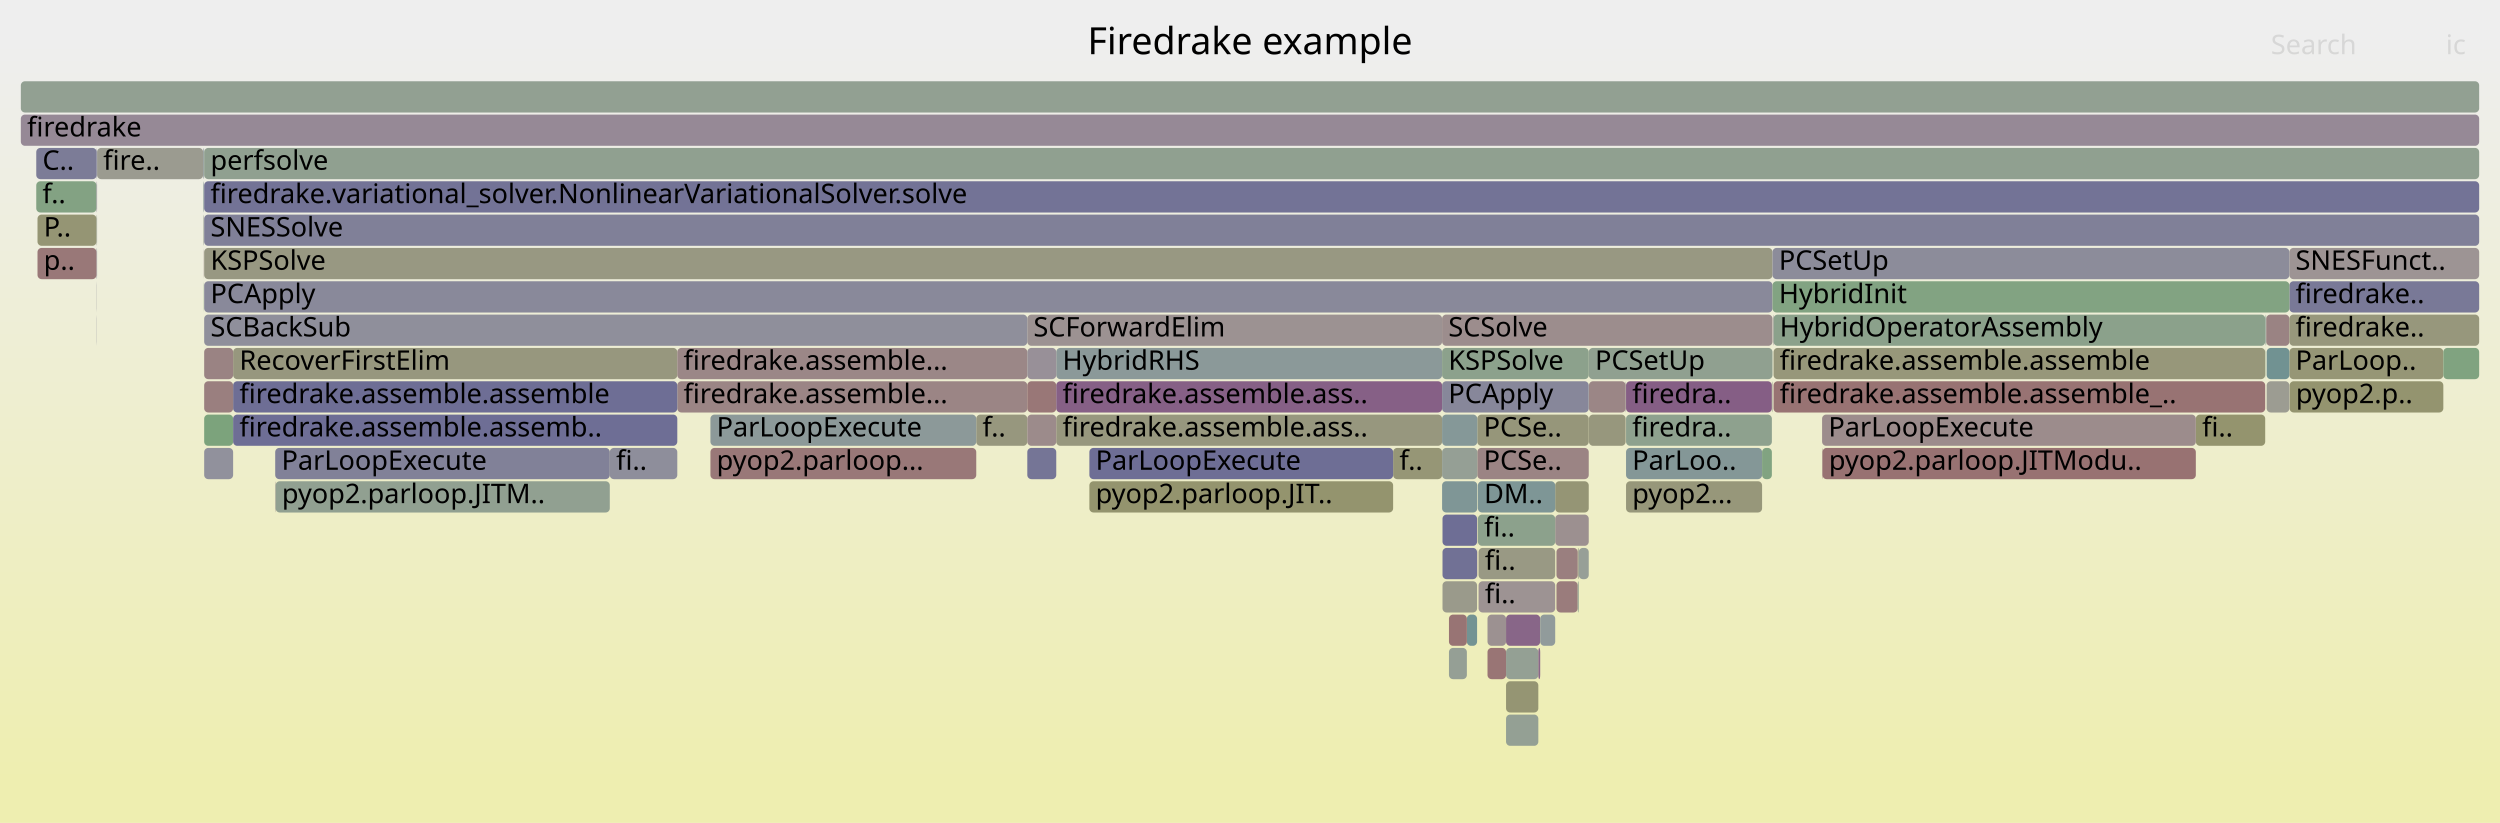
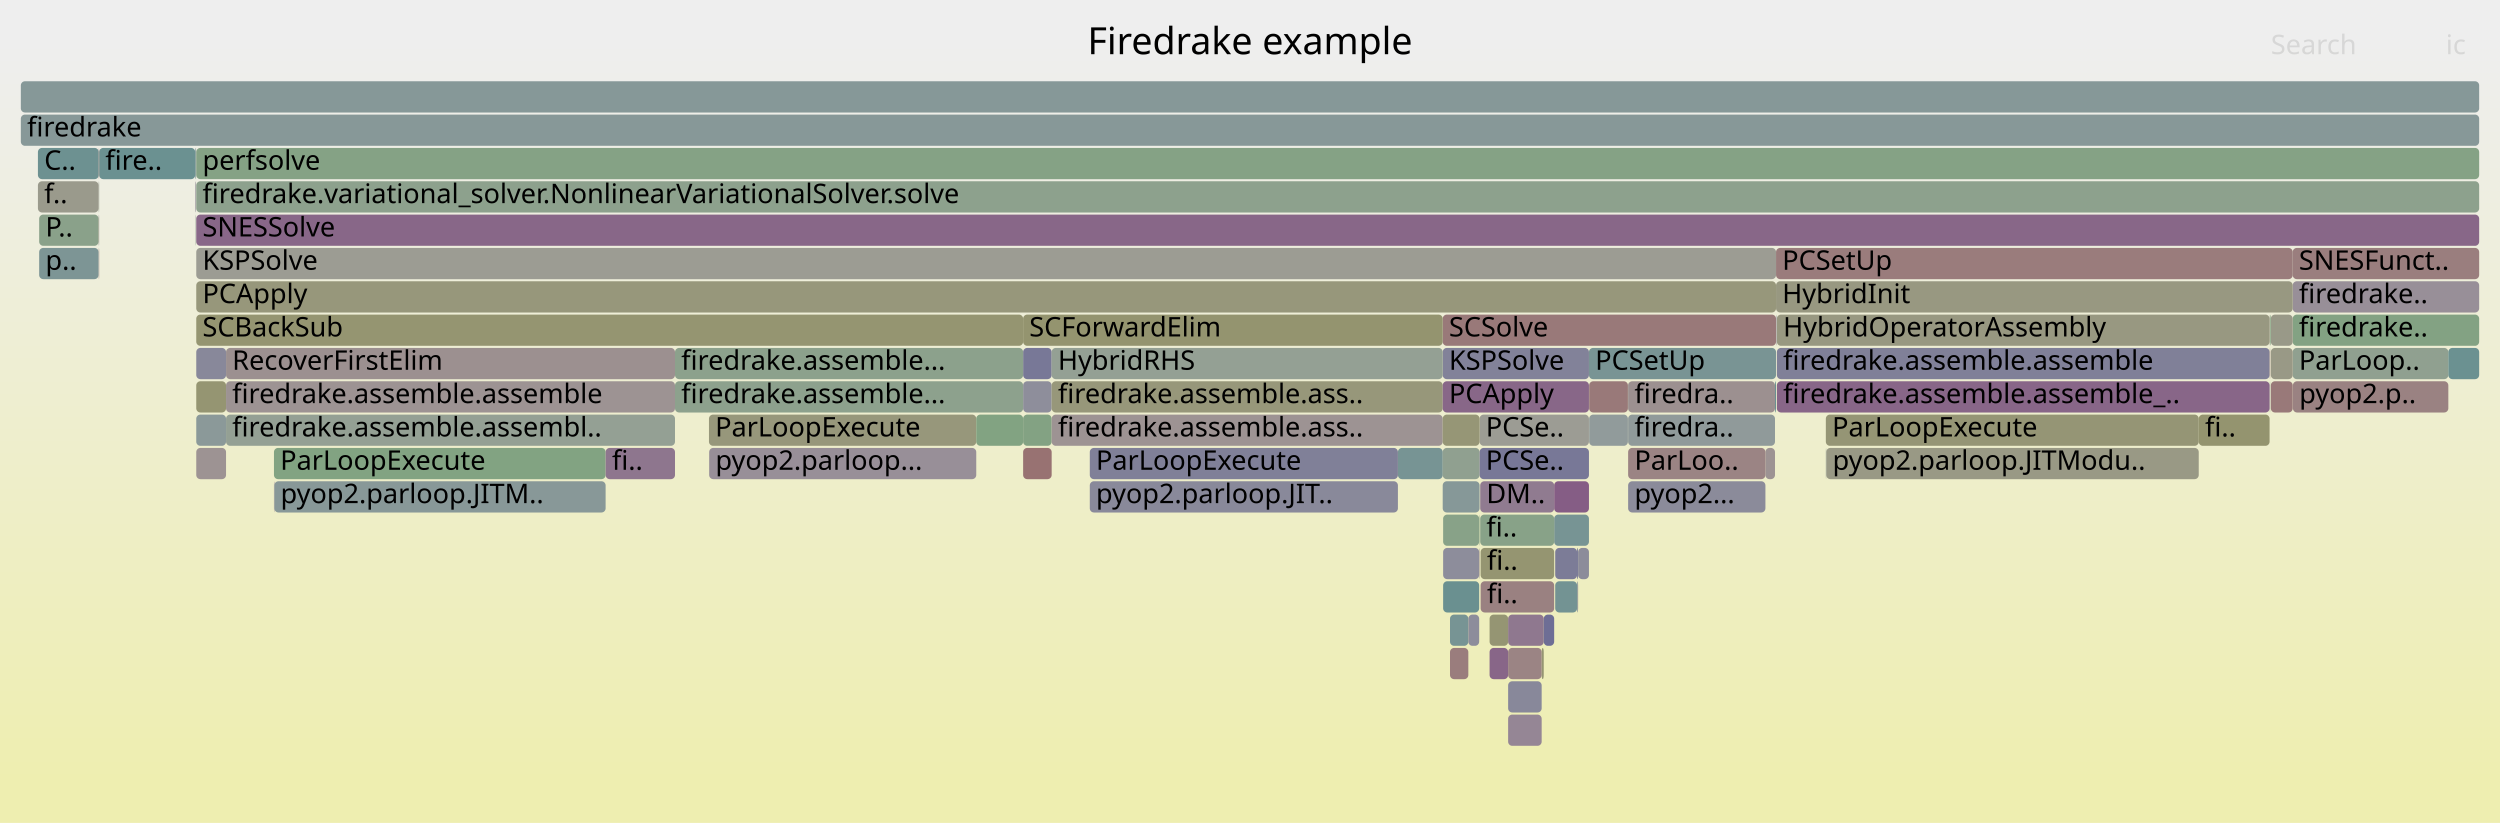
<svg xmlns="http://www.w3.org/2000/svg" version="1.1" width="1200" height="395" viewBox="0 0 1200 395">
  <defs>
    <linearGradient id="background" y1="0" y2="1" x1="0" x2="0">
      <stop stop-color="#eeeeee" offset="5%" />
      <stop stop-color="#eeeeb0" offset="95%" />
    </linearGradient>
  </defs>
  <style type="text/css">
	text { font-family:Verdana; font-size:13px; fill:rgb(0,0,0); }
	#search, #ignorecase { opacity:0.1; cursor:pointer; }
	#search:hover, #search.show, #ignorecase:hover, #ignorecase.show { opacity:1; }
	#subtitle { text-anchor:middle; font-color:rgb(160,160,160); }
	#title { text-anchor:middle; font-size:18px}
	#unzoom { cursor:pointer; }
	#frames &gt; *:hover { stroke:black; stroke-width:0.5; cursor:pointer; }
	.hide { display:none; }
	.parent { opacity:0.5; }
</style>
  <rect x="0.0" y="0" width="1200.0" height="395.0" fill="url(#background)" />
  <text id="title" x="600.00" y="26">Firedrake example</text>
  <text id="details" x="10.00" y="377"> </text>
  <text id="unzoom" x="10.00" y="26" class="hide">Reset Zoom</text>
  <text id="search" x="1090.00" y="26">Search</text>
  <text id="ignorecase" x="1174.00" y="26">ic</text>
  <text id="matched" x="1090.00" y="377"> </text>
  <g id="frames">
    <g>
-       <rect x="97.6" y="87" width="0.1" height="15.0" fill="rgb(137.564,137.564,154.045)" rx="2" ry="2" />
-       <text x="100.58" y="97.5" />
-     </g>
-     <g>
-       <rect x="46.3" y="151" width="0.1" height="15.0" fill="rgb(140.92,140.92,154.694)" rx="2" ry="2" />
-       <text x="49.26" y="161.5" />
-     </g>
-     <g>
-       <rect x="851.3" y="167" width="236.0" height="15.0" fill="rgb(150.623,150.623,122.25)" rx="2" ry="2" />
-       <text x="854.25" y="177.5">firedrake.assemble.assemble</text>
-     </g>
-     <g>
-       <rect x="507.0" y="199" width="185.2" height="15.0" fill="rgb(151.419,151.419,126.109)" rx="2" ry="2" />
-       <text x="510.01" y="209.5">firedrake.assemble.ass..</text>
-     </g>
-     <g>
-       <rect x="97.6" y="71" width="0.3" height="15.0" fill="rgb(129.977,129.977,152.576)" rx="2" ry="2" />
-       <text x="100.58" y="81.5" />
-     </g>
-     <g>
-       <rect x="493.1" y="151" width="199.1" height="15.0" fill="rgb(156.473,146.29,146.29)" rx="2" ry="2" />
-       <text x="496.06" y="161.5">SCForwardElim</text>
-     </g>
-     <g>
-       <rect x="746.5" y="231" width="16.1" height="15.0" fill="rgb(149.485,149.485,116.735)" rx="2" ry="2" />
-       <text x="749.53" y="241.5" />
-     </g>
-     <g>
-       <rect x="325.1" y="183" width="168.0" height="15.0" fill="rgb(154.778,133.295,133.295)" rx="2" ry="2" />
-       <text x="328.09" y="193.5">firedrake.assemble...</text>
-     </g>
-     <g>
-       <rect x="1054.0" y="199" width="33.3" height="15.0" fill="rgb(148.161,148.161,110.317)" rx="2" ry="2" />
-       <text x="1057.02" y="209.5">fi..</text>
-     </g>
-     <g>
-       <rect x="1098.9" y="167" width="73.9" height="15.0" fill="rgb(149.652,149.652,117.546)" rx="2" ry="2" />
-       <text x="1101.85" y="177.5">ParLoop..</text>
-     </g>
-     <g>
-       <rect x="468.6" y="199" width="24.5" height="15.0" fill="rgb(151.43,151.43,126.161)" rx="2" ry="2" />
-       <text x="471.57" y="209.5">f..</text>
-     </g>
-     <g>
-       <rect x="97.5" y="87" width="0.1" height="15.0" fill="rgb(140.067,153.351,153.351)" rx="2" ry="2" />
-       <text x="100.45" y="97.5" />
-     </g>
-     <g>
-       <rect x="97.5" y="71" width="0.1" height="15.0" fill="rgb(125.64,163.268,125.64)" rx="2" ry="2" />
-       <text x="100.45" y="81.5" />
-     </g>
-     <g>
-       <rect x="780.3" y="183" width="0.2" height="15.0" fill="rgb(140.63,140.63,154.638)" rx="2" ry="2" />
-       <text x="783.32" y="193.5" />
-     </g>
-     <g>
-       <rect x="98.0" y="215" width="13.9" height="15.0" fill="rgb(145.383,145.383,155.558)" rx="2" ry="2" />
-       <text x="101.03" y="225.5" />
-     </g>
-     <g>
-       <rect x="507.0" y="167" width="185.2" height="15.0" fill="rgb(138.578,152.965,152.965)" rx="2" ry="2" />
-       <text x="510.01" y="177.5">HybridRHS</text>
-     </g>
-     <g>
-       <rect x="722.9" y="311" width="15.5" height="15.0" fill="rgb(148.311,159.577,148.311)" rx="2" ry="2" />
-       <text x="725.94" y="321.5" />
-     </g>
-     <g>
-       <rect x="46.3" y="87" width="0.1" height="15.0" fill="rgb(154.023,127.51,127.51)" rx="2" ry="2" />
-       <text x="49.26" y="97.5" />
-     </g>
-     <g>
-       <rect x="17.4" y="87" width="28.9" height="15.0" fill="rgb(130.578,162.464,130.578)" rx="2" ry="2" />
-       <text x="20.37" y="97.5">f..</text>
-     </g>
-     <g>
-       <rect x="692.2" y="231" width="16.9" height="15.0" fill="rgb(127.332,150.049,150.049)" rx="2" ry="2" />
-       <text x="695.22" y="241.5" />
-     </g>
-     <g>
-       <rect x="1098.9" y="135" width="91.1" height="15.0" fill="rgb(121.172,121.172,150.872)" rx="2" ry="2" />
-       <text x="1101.85" y="145.5">firedrake..</text>
-     </g>
-     <g>
-       <rect x="98.0" y="199" width="13.9" height="15.0" fill="rgb(124.343,163.479,124.343)" rx="2" ry="2" />
-       <text x="101.03" y="209.5" />
-     </g>
-     <g>
-       <rect x="747.1" y="279" width="10.2" height="15.0" fill="rgb(153.517,123.627,123.627)" rx="2" ry="2" />
-       <text x="750.05" y="289.5" />
-     </g>
-     <g>
-       <rect x="851.1" y="151" width="0.2" height="15.0" fill="rgb(141.689,116.204,141.689)" rx="2" ry="2" />
-       <text x="854.11" y="161.5" />
-     </g>
-     <g>
-       <rect x="1172.8" y="167" width="17.2" height="15.0" fill="rgb(128.026,162.879,128.026)" rx="2" ry="2" />
-       <text x="1175.82" y="177.5" />
-     </g>
-     <g>
-       <rect x="780.5" y="199" width="70.0" height="15.0" fill="rgb(142.205,160.571,142.205)" rx="2" ry="2" />
-       <text x="783.47" y="209.5">firedra..</text>
-     </g>
-     <g>
-       <rect x="522.9" y="231" width="145.8" height="15.0" fill="rgb(148.09,148.09,109.973)" rx="2" ry="2" />
-       <text x="525.89" y="241.5">pyop2.parloop.JIT..</text>
-     </g>
-     <g>
-       <rect x="97.5" y="103" width="0.1" height="15.0" fill="rgb(156.689,147.95,147.95)" rx="2" ry="2" />
-       <text x="100.45" y="113.5" />
-     </g>
-     <g>
-       <rect x="46.4" y="103" width="0.2" height="15.0" fill="rgb(154.4,154.4,140.553)" rx="2" ry="2" />
-       <text x="49.39" y="113.5" />
-     </g>
-     <g>
-       <rect x="97.5" y="119" width="0.1" height="15.0" fill="rgb(154.788,133.375,133.375)" rx="2" ry="2" />
-       <text x="100.45" y="129.5" />
-     </g>
-     <g>
-       <rect x="493.1" y="215" width="13.9" height="15.0" fill="rgb(116.596,116.596,149.986)" rx="2" ry="2" />
-       <text x="496.06" y="225.5" />
-     </g>
-     <g>
-       <rect x="780.5" y="231" width="65.3" height="15.0" fill="rgb(150.569,150.569,121.99)" rx="2" ry="2" />
-       <text x="783.47" y="241.5">pyop2...</text>
-     </g>
-     <g>
-       <rect x="1099.0" y="183" width="73.8" height="15.0" fill="rgb(148.264,148.264,110.819)" rx="2" ry="2" />
-       <text x="1102.01" y="193.5">pyop2.p..</text>
-     </g>
-     <g>
-       <rect x="292.7" y="215" width="32.4" height="15.0" fill="rgb(142.435,142.435,154.988)" rx="2" ry="2" />
-       <text x="295.75" y="225.5">fi..</text>
-     </g>
-     <g>
-       <rect x="1087.4" y="151" width="0.1" height="15.0" fill="rgb(114.481,146.717,146.717)" rx="2" ry="2" />
-       <text x="1090.38" y="161.5" />
-     </g>
-     <g>
-       <rect x="132.1" y="231" width="0.2" height="15.0" fill="rgb(155.494,138.787,138.787)" rx="2" ry="2" />
-       <text x="135.14" y="241.5" />
-     </g>
-     <g>
-       <rect x="722.9" y="295" width="16.4" height="15.0" fill="rgb(136.012,101.656,136.012)" rx="2" ry="2" />
-       <text x="725.94" y="305.5" />
-     </g>
-     <g>
-       <rect x="1087.5" y="151" width="0.3" height="15.0" fill="rgb(143.115,160.423,143.115)" rx="2" ry="2" />
-       <text x="1090.52" y="161.5" />
-     </g>
-     <g>
-       <rect x="132.1" y="215" width="160.6" height="15.0" fill="rgb(128.706,128.706,152.33)" rx="2" ry="2" />
-       <text x="135.14" y="225.5">ParLoopExecute</text>
-     </g>
-     <g>
-       <rect x="111.9" y="167" width="213.2" height="15.0" fill="rgb(151.325,151.325,125.65)" rx="2" ry="2" />
-       <text x="114.93" y="177.5">RecoverFirstElim</text>
-     </g>
-     <g>
-       <rect x="97.9" y="71" width="0.1" height="15.0" fill="rgb(125.977,163.213,125.977)" rx="2" ry="2" />
-       <text x="100.89" y="81.5" />
-     </g>
-     <g>
-       <rect x="780.5" y="215" width="65.3" height="15.0" fill="rgb(131.869,151.225,151.225)" rx="2" ry="2" />
-       <text x="783.47" y="225.5">ParLoo..</text>
-     </g>
-     <g>
-       <rect x="757.3" y="279" width="0.5" height="15.0" fill="rgb(145.315,160.065,145.315)" rx="2" ry="2" />
-       <text x="760.32" y="289.5" />
-     </g>
-     <g>
-       <rect x="46.4" y="119" width="0.2" height="15.0" fill="rgb(141.14,141.14,154.737)" rx="2" ry="2" />
-       <text x="49.39" y="129.5" />
-     </g>
-     <g>
-       <rect x="97.7" y="103" width="0.2" height="15.0" fill="rgb(148.751,159.506,148.751)" rx="2" ry="2" />
-       <text x="100.75" y="113.5" />
-     </g>
-     <g>
-       <rect x="762.6" y="167" width="88.2" height="15.0" fill="rgb(143.722,160.324,143.722)" rx="2" ry="2" />
-       <text x="765.62" y="177.5">PCSetUp</text>
-     </g>
-     <g>
-       <rect x="46.6" y="71" width="50.9" height="15.0" fill="rgb(155.088,155.088,143.89)" rx="2" ry="2" />
-       <text x="49.56" y="81.5">fire..</text>
-     </g>
-     <g>
-       <rect x="845.8" y="215" width="4.7" height="15.0" fill="rgb(129.017,162.718,129.017)" rx="2" ry="2" />
-       <text x="848.84" y="225.5" />
-     </g>
-     <g>
-       <rect x="695.5" y="311" width="8.6" height="15.0" fill="rgb(148.799,159.498,148.799)" rx="2" ry="2" />
-       <text x="698.54" y="321.5" />
-     </g>
-     <g>
-       <rect x="98.0" y="151" width="395.1" height="15.0" fill="rgb(143.083,143.083,155.113)" rx="2" ry="2" />
-       <text x="101.03" y="161.5">SCBackSub</text>
-     </g>
-     <g>
-       <rect x="762.7" y="183" width="17.6" height="15.0" fill="rgb(154.817,133.599,133.599)" rx="2" ry="2" />
-       <text x="765.74" y="193.5" />
-     </g>
-     <g>
-       <rect x="132.3" y="231" width="160.4" height="15.0" fill="rgb(145.438,160.045,145.438)" rx="2" ry="2" />
-       <text x="135.31" y="241.5">pyop2.parloop.JITM..</text>
-     </g>
-     <g>
-       <rect x="739.3" y="295" width="7.2" height="15.0" fill="rgb(144.742,154.563,154.563)" rx="2" ry="2" />
-       <text x="742.33" y="305.5" />
-     </g>
-     <g>
-       <rect x="18.0" y="103" width="28.3" height="15.0" fill="rgb(149.286,149.286,115.773)" rx="2" ry="2" />
-       <text x="20.98" y="113.5">P..</text>
-     </g>
-     <g>
-       <rect x="709.0" y="247" width="0.1" height="15.0" fill="rgb(147.663,147.663,107.907)" rx="2" ry="2" />
-       <text x="711.97" y="257.5" />
-     </g>
-     <g>
-       <rect x="98.0" y="119" width="752.8" height="15.0" fill="rgb(152.223,152.223,130.005)" rx="2" ry="2" />
-       <text x="101.03" y="129.5">KSPSolve</text>
-     </g>
-     <g>
-       <rect x="98.0" y="167" width="13.9" height="15.0" fill="rgb(154.431,130.638,130.638)" rx="2" ry="2" />
-       <text x="101.03" y="177.5" />
-     </g>
-     <g>
-       <rect x="10.0" y="39" width="1180.0" height="15.0" fill="rgb(145.964,159.959,145.964)" rx="2" ry="2" />
+       <rect x="696.0" y="295" width="8.8" height="15.0" fill="rgb(119.102,147.915,147.915)" rx="2" ry="2" />
+       <text x="698.99" y="305.5" />
+     </g>
+     <g>
+       <rect x="491.1" y="199" width="13.7" height="15.0" fill="rgb(131.218,162.36,131.218)" rx="2" ry="2" />
+       <text x="494.05" y="209.5" />
+     </g>
+     <g>
+       <rect x="757.0" y="263" width="0.5" height="15.0" fill="rgb(113.376,113.376,149.363)" rx="2" ry="2" />
+       <text x="760.04" y="273.5" />
+     </g>
+     <g>
+       <rect x="692.7" y="263" width="17.3" height="15.0" fill="rgb(141.334,141.334,154.774)" rx="2" ry="2" />
+       <text x="695.68" y="273.5" />
+     </g>
+     <g>
+       <rect x="108.5" y="167" width="215.5" height="15.0" fill="rgb(156.132,143.678,143.678)" rx="2" ry="2" />
+       <text x="111.46" y="177.5">RecoverFirstElim</text>
+     </g>
+     <g>
+       <rect x="746.0" y="247" width="16.7" height="15.0" fill="rgb(118.929,147.871,147.871)" rx="2" ry="2" />
+       <text x="749.01" y="257.5" />
+     </g>
+     <g>
+       <rect x="762.8" y="183" width="18.6" height="15.0" fill="rgb(153.194,121.156,121.156)" rx="2" ry="2" />
+       <text x="765.83" y="193.5" />
+     </g>
+     <g>
+       <rect x="504.8" y="199" width="187.7" height="15.0" fill="rgb(156.558,146.945,146.945)" rx="2" ry="2" />
+       <text x="507.81" y="209.5">firedrake.assemble.ass..</text>
+     </g>
+     <g>
+       <rect x="715.0" y="295" width="8.9" height="15.0" fill="rgb(149.029,149.029,114.524)" rx="2" ry="2" />
+       <text x="717.96" y="305.5" />
+     </g>
+     <g>
+       <rect x="47.4" y="119" width="0.2" height="15.0" fill="rgb(153.15,120.817,120.817)" rx="2" ry="2" />
+       <text x="50.39" y="129.5" />
+     </g>
+     <g>
+       <rect x="692.5" y="215" width="17.7" height="15.0" fill="rgb(144.215,160.244,144.215)" rx="2" ry="2" />
+       <text x="695.50" y="225.5" />
+     </g>
+     <g>
+       <rect x="710.0" y="247" width="0.2" height="15.0" fill="rgb(128.687,162.772,128.687)" rx="2" ry="2" />
+       <text x="712.99" y="257.5" />
+     </g>
+     <g>
+       <rect x="1090.0" y="183" width="10.5" height="15.0" fill="rgb(153.202,121.217,121.217)" rx="2" ry="2" />
+       <text x="1093.02" y="193.5" />
+     </g>
+     <g>
+       <rect x="692.5" y="231" width="17.7" height="15.0" fill="rgb(134.123,151.81,151.81)" rx="2" ry="2" />
+       <text x="695.50" y="241.5" />
+     </g>
+     <g>
+       <rect x="852.7" y="151" width="0.2" height="15.0" fill="rgb(129.784,129.784,152.539)" rx="2" ry="2" />
+       <text x="855.75" y="161.5" />
+     </g>
+     <g>
+       <rect x="852.9" y="167" width="236.5" height="15.0" fill="rgb(127.679,127.679,152.131)" rx="2" ry="2" />
+       <text x="855.90" y="177.5">firedrake.assemble.assemble</text>
+     </g>
+     <g>
+       <rect x="93.9" y="103" width="0.2" height="15.0" fill="rgb(144.739,160.159,144.739)" rx="2" ry="2" />
+       <text x="96.89" y="113.5" />
+     </g>
+     <g>
+       <rect x="94.2" y="215" width="14.3" height="15.0" fill="rgb(156.536,146.773,146.773)" rx="2" ry="2" />
+       <text x="97.19" y="225.5" />
+     </g>
+     <g>
+       <rect x="47.3" y="87" width="0.1" height="15.0" fill="rgb(154.029,127.555,127.555)" rx="2" ry="2" />
+       <text x="50.27" y="97.5" />
+     </g>
+     <g>
+       <rect x="710.5" y="247" width="35.5" height="15.0" fill="rgb(136.173,161.553,136.173)" rx="2" ry="2" />
+       <text x="713.46" y="257.5">fi..</text>
+     </g>
+     <g>
+       <rect x="876.4" y="199" width="179.0" height="15.0" fill="rgb(149.451,149.451,116.57)" rx="2" ry="2" />
+       <text x="879.42" y="209.5">ParLoopExecute</text>
+     </g>
+     <g>
+       <rect x="1100.5" y="151" width="89.5" height="15.0" fill="rgb(130.533,162.471,130.533)" rx="2" ry="2" />
+       <text x="1103.47" y="161.5">firedrake..</text>
+     </g>
+     <g>
+       <rect x="94.2" y="119" width="758.3" height="15.0" fill="rgb(155.778,155.778,147.233)" rx="2" ry="2" />
+       <text x="97.19" y="129.5">KSPSolve</text>
+     </g>
+     <g>
+       <rect x="10.0" y="55" width="1180.0" height="15.0" fill="rgb(135.193,152.087,152.087)" rx="2" ry="2" />
+       <text x="13.00" y="65.5">firedrake</text>
+     </g>
+     <g>
+       <rect x="491.1" y="167" width="13.7" height="15.0" fill="rgb(119.848,119.848,150.616)" rx="2" ry="2" />
+       <text x="494.05" y="177.5" />
+     </g>
+     <g>
+       <rect x="340.3" y="199" width="128.3" height="15.0" fill="rgb(150.822,150.822,123.212)" rx="2" ry="2" />
+       <text x="343.28" y="209.5">ParLoopExecute</text>
+     </g>
+     <g>
+       <rect x="671.0" y="215" width="21.5" height="15.0" fill="rgb(118.66,147.801,147.801)" rx="2" ry="2" />
+       <text x="674.04" y="225.5" />
+     </g>
+     <g>
+       <rect x="108.5" y="183" width="215.5" height="15.0" fill="rgb(156.507,146.556,146.556)" rx="2" ry="2" />
+       <text x="111.46" y="193.5">firedrake.assemble.assemble</text>
+     </g>
+     <g>
+       <rect x="710.2" y="199" width="52.5" height="15.0" fill="rgb(155.883,155.883,147.741)" rx="2" ry="2" />
+       <text x="713.18" y="209.5">PCSe..</text>
+     </g>
+     <g>
+       <rect x="1100.6" y="183" width="74.6" height="15.0" fill="rgb(154.412,130.493,130.493)" rx="2" ry="2" />
+       <text x="1103.62" y="193.5">pyop2.p..</text>
+     </g>
+     <g>
+       <rect x="94.2" y="167" width="14.3" height="15.0" fill="rgb(136.056,136.056,153.753)" rx="2" ry="2" />
+       <text x="97.19" y="177.5" />
+     </g>
+     <g>
+       <rect x="93.7" y="71" width="0.4" height="15.0" fill="rgb(130.625,150.903,150.903)" rx="2" ry="2" />
+       <text x="96.69" y="81.5" />
+     </g>
+     <g>
+       <rect x="746.5" y="279" width="10.5" height="15.0" fill="rgb(114.789,146.797,146.797)" rx="2" ry="2" />
+       <text x="749.47" y="289.5" />
+     </g>
+     <g>
+       <rect x="852.5" y="119" width="248.0" height="15.0" fill="rgb(153.605,124.306,124.306)" rx="2" ry="2" />
+       <text x="855.47" y="129.5">PCSetUp</text>
+     </g>
+     <g>
+       <rect x="710.0" y="263" width="0.2" height="15.0" fill="rgb(155.34,137.603,137.603)" rx="2" ry="2" />
+       <text x="712.99" y="273.5" />
+     </g>
+     <g>
+       <rect x="781.5" y="231" width="65.9" height="15.0" fill="rgb(139.465,139.465,154.412)" rx="2" ry="2" />
+       <text x="784.53" y="241.5">pyop2...</text>
+     </g>
+     <g>
+       <rect x="710.2" y="215" width="52.5" height="15.0" fill="rgb(120.454,120.454,150.733)" rx="2" ry="2" />
+       <text x="713.18" y="225.5">PCSe..</text>
+     </g>
+     <g>
+       <rect x="1090.0" y="151" width="10.5" height="15.0" fill="rgb(153.373,153.373,135.579)" rx="2" ry="2" />
+       <text x="1093.02" y="161.5" />
+     </g>
+     <g>
+       <rect x="491.1" y="183" width="13.7" height="15.0" fill="rgb(141.978,141.978,154.899)" rx="2" ry="2" />
+       <text x="494.05" y="193.5" />
+     </g>
+     <g>
+       <rect x="692.5" y="151" width="160.0" height="15.0" fill="rgb(153.135,120.698,120.698)" rx="2" ry="2" />
+       <text x="695.50" y="161.5">SCSolve</text>
+     </g>
+     <g>
+       <rect x="847.4" y="215" width="4.6" height="15.0" fill="rgb(156.605,147.307,147.307)" rx="2" ry="2" />
+       <text x="850.44" y="225.5" />
+     </g>
+     <g>
+       <rect x="740.0" y="311" width="1.0" height="15.0" fill="rgb(148.91,148.91,113.948)" rx="2" ry="2" />
+       <text x="743.03" y="321.5" />
+     </g>
+     <g>
+       <rect x="491.1" y="151" width="201.4" height="15.0" fill="rgb(148.262,148.262,110.808)" rx="2" ry="2" />
+       <text x="494.05" y="161.5">SCForwardElim</text>
+     </g>
+     <g>
+       <rect x="692.5" y="199" width="17.7" height="15.0" fill="rgb(149.737,149.737,117.956)" rx="2" ry="2" />
+       <text x="695.50" y="209.5" />
+     </g>
+     <g>
+       <rect x="710.7" y="279" width="35.3" height="15.0" fill="rgb(154.202,128.886,128.886)" rx="2" ry="2" />
+       <text x="713.73" y="289.5">fi..</text>
+     </g>
+     <g>
+       <rect x="876.6" y="215" width="178.8" height="15.0" fill="rgb(152.87,152.87,133.137)" rx="2" ry="2" />
+       <text x="879.62" y="225.5">pyop2.parloop.JITModu..</text>
+     </g>
+     <g>
+       <rect x="692.7" y="279" width="17.3" height="15.0" fill="rgb(105.792,144.465,144.465)" rx="2" ry="2" />
+       <text x="695.68" y="289.5" />
+     </g>
+     <g>
+       <rect x="723.9" y="327" width="16.1" height="15.0" fill="rgb(135.859,135.859,153.715)" rx="2" ry="2" />
+       <text x="726.93" y="337.5" />
+     </g>
+     <g>
+       <rect x="781.4" y="183" width="0.1" height="15.0" fill="rgb(151.106,151.106,124.593)" rx="2" ry="2" />
+       <text x="784.38" y="193.5" />
+     </g>
+     <g>
+       <rect x="47.6" y="71" width="46.1" height="15.0" fill="rgb(106.651,144.687,144.687)" rx="2" ry="2" />
+       <text x="50.57" y="81.5">fire..</text>
+     </g>
+     <g>
+       <rect x="131.5" y="215" width="159.2" height="15.0" fill="rgb(129.949,162.566,129.949)" rx="2" ry="2" />
+       <text x="134.50" y="225.5">ParLoopExecute</text>
+     </g>
+     <g>
+       <rect x="18.8" y="119" width="28.5" height="15.0" fill="rgb(125.022,149.45,149.45)" rx="2" ry="2" />
+       <text x="21.81" y="129.5">p..</text>
+     </g>
+     <g>
+       <rect x="746.0" y="231" width="16.7" height="15.0" fill="rgb(132.774,93.358,132.774)" rx="2" ry="2" />
+       <text x="749.01" y="241.5" />
+     </g>
+     <g>
+       <rect x="710.5" y="231" width="35.5" height="15.0" fill="rgb(144.379,123.096,144.379)" rx="2" ry="2" />
+       <text x="713.46" y="241.5">DM..</text>
+     </g>
+     <g>
+       <rect x="10.0" y="39" width="1180.0" height="15.0" fill="rgb(133.698,151.699,151.699)" rx="2" ry="2" />
      <text x="13.00" y="49.5" />
    </g>
    <g>
-       <rect x="1087.4" y="167" width="0.1" height="15.0" fill="rgb(125.58,163.278,125.58)" rx="2" ry="2" />
-       <text x="1090.38" y="177.5" />
-     </g>
-     <g>
-       <rect x="493.1" y="199" width="13.9" height="15.0" fill="rgb(155.502,138.845,138.845)" rx="2" ry="2" />
-       <text x="496.06" y="209.5" />
-     </g>
-     <g>
-       <rect x="493.1" y="183" width="13.9" height="15.0" fill="rgb(152.88,118.746,118.746)" rx="2" ry="2" />
-       <text x="496.06" y="193.5" />
-     </g>
-     <g>
-       <rect x="10.0" y="55" width="1180.0" height="15.0" fill="rgb(149.957,137.39,149.957)" rx="2" ry="2" />
-       <text x="13.00" y="65.5">firedrake</text>
-     </g>
-     <g>
-       <rect x="341.0" y="199" width="127.6" height="15.0" fill="rgb(140.273,153.404,153.404)" rx="2" ry="2" />
-       <text x="343.97" y="209.5">ParLoopExecute</text>
-     </g>
-     <g>
-       <rect x="692.4" y="279" width="16.6" height="15.0" fill="rgb(154.091,154.091,139.054)" rx="2" ry="2" />
-       <text x="695.39" y="289.5" />
-     </g>
-     <g>
-       <rect x="1087.8" y="151" width="11.1" height="15.0" fill="rgb(154.444,130.738,130.738)" rx="2" ry="2" />
-       <text x="1090.83" y="161.5" />
-     </g>
-     <g>
-       <rect x="1087.3" y="151" width="0.1" height="15.0" fill="rgb(121.23,148.467,148.467)" rx="2" ry="2" />
-       <text x="1090.25" y="161.5" />
-     </g>
-     <g>
-       <rect x="1088.0" y="183" width="10.9" height="15.0" fill="rgb(155.56,155.56,146.177)" rx="2" ry="2" />
-       <text x="1091.00" y="193.5" />
-     </g>
-     <g>
-       <rect x="46.3" y="119" width="0.1" height="15.0" fill="rgb(143.195,143.195,155.134)" rx="2" ry="2" />
-       <text x="49.26" y="129.5" />
-     </g>
-     <g>
-       <rect x="692.2" y="167" width="70.4" height="15.0" fill="rgb(139.529,161.007,139.529)" rx="2" ry="2" />
-       <text x="695.22" y="177.5">KSPSolve</text>
-     </g>
-     <g>
-       <rect x="709.1" y="199" width="53.5" height="15.0" fill="rgb(150.49,150.49,121.606)" rx="2" ry="2" />
-       <text x="712.15" y="209.5">PCSe..</text>
-     </g>
-     <g>
-       <rect x="757.3" y="263" width="0.5" height="15.0" fill="rgb(152.612,152.612,131.889)" rx="2" ry="2" />
-       <text x="760.32" y="273.5" />
-     </g>
-     <g>
-       <rect x="709.0" y="263" width="0.1" height="15.0" fill="rgb(153.621,124.425,124.425)" rx="2" ry="2" />
-       <text x="711.97" y="273.5" />
-     </g>
-     <g>
-       <rect x="746.5" y="247" width="16.1" height="15.0" fill="rgb(156.12,143.587,143.587)" rx="2" ry="2" />
-       <text x="749.53" y="257.5" />
-     </g>
-     <g>
-       <rect x="704.1" y="295" width="4.9" height="15.0" fill="rgb(114.878,146.82,146.82)" rx="2" ry="2" />
-       <text x="707.06" y="305.5" />
-     </g>
-     <g>
-       <rect x="1098.9" y="119" width="91.1" height="15.0" fill="rgb(156.652,147.662,147.662)" rx="2" ry="2" />
-       <text x="1101.85" y="129.5">SNESFunct..</text>
-     </g>
-     <g>
-       <rect x="98.0" y="135" width="752.8" height="15.0" fill="rgb(136.954,136.954,153.927)" rx="2" ry="2" />
-       <text x="101.03" y="145.5">PCApply</text>
-     </g>
-     <g>
-       <rect x="668.7" y="215" width="23.5" height="15.0" fill="rgb(149.708,149.708,117.814)" rx="2" ry="2" />
-       <text x="671.74" y="225.5">f..</text>
-     </g>
-     <g>
-       <rect x="874.8" y="215" width="179.2" height="15.0" fill="rgb(152.29,114.221,114.221)" rx="2" ry="2" />
-       <text x="877.84" y="225.5">pyop2.parloop.JITModu..</text>
-     </g>
-     <g>
-       <rect x="1088.0" y="167" width="10.9" height="15.0" fill="rgb(113.179,146.38,146.38)" rx="2" ry="2" />
-       <text x="1091.00" y="177.5" />
-     </g>
-     <g>
-       <rect x="709.7" y="263" width="36.8" height="15.0" fill="rgb(152.567,152.567,131.672)" rx="2" ry="2" />
-       <text x="712.73" y="273.5">fi..</text>
-     </g>
-     <g>
-       <rect x="111.9" y="199" width="213.2" height="15.0" fill="rgb(109.713,109.713,148.654)" rx="2" ry="2" />
-       <text x="114.93" y="209.5">firedrake.assemble.assemb..</text>
-     </g>
-     <g>
-       <rect x="874.6" y="215" width="0.2" height="15.0" fill="rgb(152.865,118.628,118.628)" rx="2" ry="2" />
-       <text x="877.64" y="225.5" />
-     </g>
-     <g>
-       <rect x="692.4" y="247" width="16.6" height="15.0" fill="rgb(109.644,109.644,148.641)" rx="2" ry="2" />
-       <text x="695.39" y="257.5" />
-     </g>
-     <g>
-       <rect x="692.4" y="263" width="16.6" height="15.0" fill="rgb(112.522,112.522,149.198)" rx="2" ry="2" />
-       <text x="695.39" y="273.5" />
-     </g>
-     <g>
-       <rect x="97.7" y="87" width="0.2" height="15.0" fill="rgb(132.518,151.393,151.393)" rx="2" ry="2" />
-       <text x="100.75" y="97.5" />
-     </g>
-     <g>
-       <rect x="709.1" y="215" width="53.5" height="15.0" fill="rgb(154.577,131.76,131.76)" rx="2" ry="2" />
-       <text x="712.15" y="225.5">PCSe..</text>
-     </g>
-     <g>
-       <rect x="692.2" y="151" width="158.6" height="15.0" fill="rgb(155.782,140.995,140.995)" rx="2" ry="2" />
-       <text x="695.22" y="161.5">SCSolve</text>
-     </g>
-     <g>
-       <rect x="46.3" y="135" width="0.1" height="15.0" fill="rgb(145.655,145.655,155.611)" rx="2" ry="2" />
-       <text x="49.26" y="145.5" />
-     </g>
-     <g>
-       <rect x="850.8" y="119" width="248.1" height="15.0" fill="rgb(139.806,139.806,154.479)" rx="2" ry="2" />
-       <text x="853.85" y="129.5">PCSetUp</text>
-     </g>
-     <g>
-       <rect x="46.4" y="71" width="0.2" height="15.0" fill="rgb(139.04,139.04,154.33)" rx="2" ry="2" />
-       <text x="49.39" y="81.5" />
-     </g>
-     <g>
-       <rect x="341.0" y="215" width="127.6" height="15.0" fill="rgb(153.065,120.166,120.166)" rx="2" ry="2" />
-       <text x="343.97" y="225.5">pyop2.parloop...</text>
-     </g>
-     <g>
-       <rect x="762.7" y="199" width="17.6" height="15.0" fill="rgb(151.176,151.176,124.931)" rx="2" ry="2" />
-       <text x="765.74" y="209.5" />
-     </g>
-     <g>
-       <rect x="18.0" y="119" width="28.3" height="15.0" fill="rgb(153.085,120.315,120.315)" rx="2" ry="2" />
-       <text x="20.98" y="129.5">p..</text>
-     </g>
-     <g>
-       <rect x="522.9" y="215" width="145.8" height="15.0" fill="rgb(109.699,109.699,148.651)" rx="2" ry="2" />
-       <text x="525.89" y="225.5">ParLoopExecute</text>
-     </g>
-     <g>
-       <rect x="46.4" y="87" width="0.2" height="15.0" fill="rgb(142.183,142.183,154.939)" rx="2" ry="2" />
-       <text x="49.39" y="97.5" />
-     </g>
-     <g>
-       <rect x="722.9" y="327" width="15.5" height="15.0" fill="rgb(149.087,149.087,114.804)" rx="2" ry="2" />
-       <text x="725.94" y="337.5" />
-     </g>
-     <g>
-       <rect x="17.4" y="71" width="29.0" height="15.0" fill="rgb(124.072,124.072,151.433)" rx="2" ry="2" />
-       <text x="20.37" y="81.5">C..</text>
-     </g>
-     <g>
-       <rect x="714.0" y="295" width="8.9" height="15.0" fill="rgb(156.35,145.354,145.354)" rx="2" ry="2" />
-       <text x="716.96" y="305.5" />
-     </g>
-     <g>
-       <rect x="692.2" y="215" width="16.9" height="15.0" fill="rgb(148.889,159.483,148.889)" rx="2" ry="2" />
-       <text x="695.22" y="225.5" />
-     </g>
-     <g>
-       <rect x="507.0" y="183" width="185.2" height="15.0" fill="rgb(133.629,95.55,133.629)" rx="2" ry="2" />
-       <text x="510.01" y="193.5">firedrake.assemble.ass..</text>
-     </g>
-     <g>
-       <rect x="98.0" y="71" width="1092.0" height="15.0" fill="rgb(144.304,160.23,144.304)" rx="2" ry="2" />
-       <text x="101.03" y="81.5">perfsolve</text>
-     </g>
-     <g>
-       <rect x="46.3" y="103" width="0.1" height="15.0" fill="rgb(146.975,159.795,146.975)" rx="2" ry="2" />
-       <text x="49.26" y="113.5" />
-     </g>
-     <g>
-       <rect x="692.2" y="199" width="16.9" height="15.0" fill="rgb(133.286,151.593,151.593)" rx="2" ry="2" />
-       <text x="695.22" y="209.5" />
-     </g>
-     <g>
-       <rect x="851.3" y="183" width="236.0" height="15.0" fill="rgb(152.389,114.979,114.979)" rx="2" ry="2" />
-       <text x="854.25" y="193.5">firedrake.assemble.assemble_..</text>
-     </g>
-     <g>
-       <rect x="709.7" y="279" width="36.8" height="15.0" fill="rgb(156.568,147.018,147.018)" rx="2" ry="2" />
-       <text x="712.73" y="289.5">fi..</text>
-     </g>
-     <g>
-       <rect x="111.9" y="183" width="213.2" height="15.0" fill="rgb(109.618,109.618,148.636)" rx="2" ry="2" />
-       <text x="114.93" y="193.5">firedrake.assemble.assemble</text>
-     </g>
-     <g>
-       <rect x="325.1" y="167" width="168.0" height="15.0" fill="rgb(154.956,134.664,134.664)" rx="2" ry="2" />
-       <text x="328.09" y="177.5">firedrake.assemble...</text>
-     </g>
-     <g>
-       <rect x="722.9" y="343" width="15.5" height="15.0" fill="rgb(147.722,159.673,147.722)" rx="2" ry="2" />
-       <text x="725.94" y="353.5" />
-     </g>
-     <g>
-       <rect x="709.4" y="247" width="37.1" height="15.0" fill="rgb(140.117,160.911,140.117)" rx="2" ry="2" />
-       <text x="712.36" y="257.5">fi..</text>
-     </g>
-     <g>
-       <rect x="98.0" y="103" width="1092.0" height="15.0" fill="rgb(127.844,127.844,152.163)" rx="2" ry="2" />
-       <text x="101.03" y="113.5">SNESSolve</text>
-     </g>
-     <g>
-       <rect x="97.5" y="135" width="0.1" height="15.0" fill="rgb(128.467,162.808,128.467)" rx="2" ry="2" />
-       <text x="100.45" y="145.5" />
-     </g>
-     <g>
-       <rect x="747.1" y="263" width="10.2" height="15.0" fill="rgb(153.995,127.298,127.298)" rx="2" ry="2" />
-       <text x="750.05" y="273.5" />
-     </g>
-     <g>
-       <rect x="493.1" y="167" width="13.9" height="15.0" fill="rgb(152.47,143.83,152.47)" rx="2" ry="2" />
-       <text x="496.06" y="177.5" />
-     </g>
-     <g>
-       <rect x="695.5" y="295" width="8.6" height="15.0" fill="rgb(152.479,115.67,115.67)" rx="2" ry="2" />
-       <text x="698.54" y="305.5" />
-     </g>
-     <g>
-       <rect x="780.5" y="183" width="70.0" height="15.0" fill="rgb(132.855,93.566,132.855)" rx="2" ry="2" />
-       <text x="783.47" y="193.5">firedra..</text>
-     </g>
-     <g>
-       <rect x="850.8" y="135" width="248.1" height="15.0" fill="rgb(129.957,162.565,129.957)" rx="2" ry="2" />
-       <text x="853.85" y="145.5">HybridInit</text>
-     </g>
-     <g>
-       <rect x="714.0" y="311" width="8.9" height="15.0" fill="rgb(152.618,116.741,116.741)" rx="2" ry="2" />
-       <text x="716.96" y="321.5" />
-     </g>
-     <g>
-       <rect x="738.4" y="311" width="0.9" height="15.0" fill="rgb(136.529,102.98,136.529)" rx="2" ry="2" />
-       <text x="741.44" y="321.5" />
-     </g>
-     <g>
-       <rect x="98.0" y="183" width="13.9" height="15.0" fill="rgb(153.946,126.917,126.917)" rx="2" ry="2" />
-       <text x="101.03" y="193.5" />
-     </g>
-     <g>
-       <rect x="874.6" y="199" width="179.4" height="15.0" fill="rgb(155.591,139.53,139.53)" rx="2" ry="2" />
-       <text x="877.64" y="209.5">ParLoopExecute</text>
-     </g>
-     <g>
-       <rect x="757.8" y="263" width="4.8" height="15.0" fill="rgb(151.114,159.121,151.114)" rx="2" ry="2" />
-       <text x="760.76" y="273.5" />
-     </g>
-     <g>
-       <rect x="851.3" y="151" width="236.0" height="15.0" fill="rgb(138.737,161.136,138.737)" rx="2" ry="2" />
-       <text x="854.25" y="161.5">HybridOperatorAssembly</text>
-     </g>
-     <g>
-       <rect x="692.2" y="183" width="70.4" height="15.0" fill="rgb(135.468,135.468,153.639)" rx="2" ry="2" />
-       <text x="695.22" y="193.5">PCApply</text>
-     </g>
-     <g>
-       <rect x="1098.9" y="151" width="91.1" height="15.0" fill="rgb(151.067,151.067,124.401)" rx="2" ry="2" />
-       <text x="1101.85" y="161.5">firedrake..</text>
-     </g>
-     <g>
-       <rect x="850.5" y="183" width="0.3" height="15.0" fill="rgb(153.765,153.765,137.477)" rx="2" ry="2" />
-       <text x="853.46" y="193.5" />
-     </g>
-     <g>
-       <rect x="98.0" y="87" width="1092.0" height="15.0" fill="rgb(114.569,114.569,149.594)" rx="2" ry="2" />
-       <text x="101.03" y="97.5">firedrake.variational_solver.NonlinearVariationalSolver.solve</text>
-     </g>
-     <g>
-       <rect x="709.4" y="231" width="37.1" height="15.0" fill="rgb(126.167,149.747,149.747)" rx="2" ry="2" />
-       <text x="712.36" y="241.5">DM..</text>
+       <rect x="94.1" y="71" width="0.1" height="15.0" fill="rgb(126.596,163.112,126.596)" rx="2" ry="2" />
+       <text x="97.05" y="81.5" />
+     </g>
+     <g>
+       <rect x="1089.5" y="167" width="0.2" height="15.0" fill="rgb(153.084,120.311,120.311)" rx="2" ry="2" />
+       <text x="1092.54" y="177.5" />
+     </g>
+     <g>
+       <rect x="131.5" y="231" width="0.2" height="15.0" fill="rgb(145.274,125.391,145.274)" rx="2" ry="2" />
+       <text x="134.50" y="241.5" />
+     </g>
+     <g>
+       <rect x="1055.4" y="199" width="34.0" height="15.0" fill="rgb(148.373,148.373,111.347)" rx="2" ry="2" />
+       <text x="1058.43" y="209.5">fi..</text>
+     </g>
+     <g>
+       <rect x="692.5" y="167" width="70.2" height="15.0" fill="rgb(129.924,129.924,152.566)" rx="2" ry="2" />
+       <text x="695.50" y="177.5">KSPSolve</text>
+     </g>
+     <g>
+       <rect x="94.2" y="151" width="396.9" height="15.0" fill="rgb(148.729,148.729,113.07)" rx="2" ry="2" />
+       <text x="97.19" y="161.5">SCBackSub</text>
+     </g>
+     <g>
+       <rect x="18.8" y="103" width="28.5" height="15.0" fill="rgb(137.536,161.331,137.536)" rx="2" ry="2" />
+       <text x="21.81" y="113.5">P..</text>
+     </g>
+     <g>
+       <rect x="710.7" y="263" width="35.3" height="15.0" fill="rgb(148.662,148.662,112.746)" rx="2" ry="2" />
+       <text x="713.73" y="273.5">fi..</text>
+     </g>
+     <g>
+       <rect x="131.7" y="231" width="159.0" height="15.0" fill="rgb(136.241,152.359,152.359)" rx="2" ry="2" />
+       <text x="134.66" y="241.5">pyop2.parloop.JITM..</text>
+     </g>
+     <g>
+       <rect x="523.1" y="231" width="147.9" height="15.0" fill="rgb(137.345,137.345,154.002)" rx="2" ry="2" />
+       <text x="526.07" y="241.5">pyop2.parloop.JIT..</text>
+     </g>
+     <g>
+       <rect x="1100.5" y="135" width="89.5" height="15.0" fill="rgb(152.086,142.844,152.086)" rx="2" ry="2" />
+       <text x="1103.47" y="145.5">firedrake..</text>
+     </g>
+     <g>
+       <rect x="108.5" y="199" width="215.5" height="15.0" fill="rgb(148.124,159.608,148.124)" rx="2" ry="2" />
+       <text x="111.46" y="209.5">firedrake.assemble.assembl..</text>
+     </g>
+     <g>
+       <rect x="504.8" y="183" width="187.7" height="15.0" fill="rgb(150.587,150.587,122.077)" rx="2" ry="2" />
+       <text x="507.81" y="193.5">firedrake.assemble.ass..</text>
+     </g>
+     <g>
+       <rect x="746.5" y="263" width="10.5" height="15.0" fill="rgb(123.52,123.52,151.327)" rx="2" ry="2" />
+       <text x="749.47" y="273.5" />
+     </g>
+     <g>
+       <rect x="762.8" y="199" width="18.6" height="15.0" fill="rgb(145.425,154.74,154.74)" rx="2" ry="2" />
+       <text x="765.83" y="209.5" />
+     </g>
+     <g>
+       <rect x="723.9" y="295" width="17.1" height="15.0" fill="rgb(143.329,120.406,143.329)" rx="2" ry="2" />
+       <text x="726.93" y="305.5" />
+     </g>
+     <g>
+       <rect x="1100.5" y="167" width="74.7" height="15.0" fill="rgb(143.54,160.354,143.54)" rx="2" ry="2" />
+       <text x="1103.47" y="177.5">ParLoop..</text>
+     </g>
+     <g>
+       <rect x="1089.5" y="151" width="0.2" height="15.0" fill="rgb(144.391,154.472,154.472)" rx="2" ry="2" />
+       <text x="1092.54" y="161.5" />
+     </g>
+     <g>
+       <rect x="94.2" y="183" width="14.3" height="15.0" fill="rgb(148.848,148.848,113.647)" rx="2" ry="2" />
+       <text x="97.19" y="193.5" />
+     </g>
+     <g>
+       <rect x="757.0" y="279" width="0.5" height="15.0" fill="rgb(145.978,154.883,154.883)" rx="2" ry="2" />
+       <text x="760.04" y="289.5" />
+     </g>
+     <g>
+       <rect x="852.5" y="135" width="248.0" height="15.0" fill="rgb(151.947,151.947,128.665)" rx="2" ry="2" />
+       <text x="855.47" y="145.5">HybridInit</text>
+     </g>
+     <g>
+       <rect x="692.5" y="183" width="70.2" height="15.0" fill="rgb(136.385,102.613,136.385)" rx="2" ry="2" />
+       <text x="695.50" y="193.5">PCApply</text>
+     </g>
+     <g>
+       <rect x="781.5" y="215" width="65.9" height="15.0" fill="rgb(154.644,132.271,132.271)" rx="2" ry="2" />
+       <text x="784.53" y="225.5">ParLoo..</text>
+     </g>
+     <g>
+       <rect x="324.0" y="183" width="167.1" height="15.0" fill="rgb(140.664,160.822,140.664)" rx="2" ry="2" />
+       <text x="326.99" y="193.5">firedrake.assemble...</text>
+     </g>
+     <g>
+       <rect x="93.7" y="87" width="0.2" height="15.0" fill="rgb(156.37,145.507,145.507)" rx="2" ry="2" />
+       <text x="96.69" y="97.5" />
+     </g>
+     <g>
+       <rect x="1089.7" y="151" width="0.3" height="15.0" fill="rgb(127.151,163.022,127.151)" rx="2" ry="2" />
+       <text x="1092.67" y="161.5" />
+     </g>
+     <g>
+       <rect x="1090.0" y="167" width="10.5" height="15.0" fill="rgb(152.945,152.945,133.502)" rx="2" ry="2" />
+       <text x="1093.02" y="177.5" />
+     </g>
+     <g>
+       <rect x="523.1" y="215" width="147.9" height="15.0" fill="rgb(127.964,127.964,152.187)" rx="2" ry="2" />
+       <text x="526.07" y="225.5">ParLoopExecute</text>
+     </g>
+     <g>
+       <rect x="723.9" y="311" width="16.1" height="15.0" fill="rgb(154.601,131.938,131.938)" rx="2" ry="2" />
+       <text x="726.93" y="321.5" />
+     </g>
+     <g>
+       <rect x="852.0" y="183" width="0.5" height="15.0" fill="rgb(106.178,144.565,144.565)" rx="2" ry="2" />
+       <text x="855.05" y="193.5" />
+     </g>
+     <g>
+       <rect x="18.2" y="71" width="29.2" height="15.0" fill="rgb(108.56,145.182,145.182)" rx="2" ry="2" />
+       <text x="21.22" y="81.5">C..</text>
+     </g>
+     <g>
+       <rect x="47.4" y="103" width="0.2" height="15.0" fill="rgb(146.856,146.856,155.843)" rx="2" ry="2" />
+       <text x="50.39" y="113.5" />
+     </g>
+     <g>
+       <rect x="757.5" y="263" width="5.2" height="15.0" fill="rgb(139.846,139.846,154.486)" rx="2" ry="2" />
+       <text x="760.49" y="273.5" />
+     </g>
+     <g>
+       <rect x="1089.4" y="151" width="0.1" height="15.0" fill="rgb(148.559,148.559,112.247)" rx="2" ry="2" />
+       <text x="1092.41" y="161.5" />
+     </g>
+     <g>
+       <rect x="704.8" y="295" width="5.2" height="15.0" fill="rgb(140.675,140.675,154.647)" rx="2" ry="2" />
+       <text x="707.79" y="305.5" />
+     </g>
+     <g>
+       <rect x="94.2" y="71" width="1095.8" height="15.0" fill="rgb(132.916,162.083,132.916)" rx="2" ry="2" />
+       <text x="97.19" y="81.5">perfsolve</text>
+     </g>
+     <g>
+       <rect x="723.9" y="343" width="16.1" height="15.0" fill="rgb(148.655,134.054,148.655)" rx="2" ry="2" />
+       <text x="726.93" y="353.5" />
+     </g>
+     <g>
+       <rect x="93.9" y="87" width="0.2" height="15.0" fill="rgb(141.762,141.762,154.857)" rx="2" ry="2" />
+       <text x="96.89" y="97.5" />
+     </g>
+     <g>
+       <rect x="47.4" y="87" width="0.2" height="15.0" fill="rgb(141.887,160.623,141.887)" rx="2" ry="2" />
+       <text x="50.39" y="97.5" />
+     </g>
+     <g>
+       <rect x="1089.5" y="183" width="0.2" height="15.0" fill="rgb(148.365,159.568,148.365)" rx="2" ry="2" />
+       <text x="1092.54" y="193.5" />
+     </g>
+     <g>
+       <rect x="94.2" y="199" width="14.3" height="15.0" fill="rgb(138.681,152.991,152.991)" rx="2" ry="2" />
+       <text x="97.19" y="209.5" />
+     </g>
+     <g>
+       <rect x="47.3" y="103" width="0.1" height="15.0" fill="rgb(147.664,147.664,107.913)" rx="2" ry="2" />
+       <text x="50.27" y="113.5" />
+     </g>
+     <g>
+       <rect x="852.9" y="151" width="236.5" height="15.0" fill="rgb(151.924,151.924,128.556)" rx="2" ry="2" />
+       <text x="855.90" y="161.5">HybridOperatorAssembly</text>
+     </g>
+     <g>
+       <rect x="781.5" y="183" width="70.5" height="15.0" fill="rgb(156.184,144.079,144.079)" rx="2" ry="2" />
+       <text x="784.53" y="193.5">firedra..</text>
+     </g>
+     <g>
+       <rect x="340.4" y="215" width="128.2" height="15.0" fill="rgb(151.955,142.511,151.955)" rx="2" ry="2" />
+       <text x="343.40" y="225.5">pyop2.parloop...</text>
+     </g>
+     <g>
+       <rect x="876.4" y="215" width="0.2" height="15.0" fill="rgb(150.096,159.287,150.096)" rx="2" ry="2" />
+       <text x="879.42" y="225.5" />
+     </g>
+     <g>
+       <rect x="94.2" y="135" width="758.3" height="15.0" fill="rgb(150.775,150.775,122.987)" rx="2" ry="2" />
+       <text x="97.19" y="145.5">PCApply</text>
+     </g>
+     <g>
+       <rect x="468.6" y="199" width="22.5" height="15.0" fill="rgb(130.341,162.503,130.341)" rx="2" ry="2" />
+       <text x="471.65" y="209.5" />
+     </g>
+     <g>
+       <rect x="692.7" y="247" width="17.3" height="15.0" fill="rgb(136.184,161.552,136.184)" rx="2" ry="2" />
+       <text x="695.68" y="257.5" />
+     </g>
+     <g>
+       <rect x="762.7" y="167" width="89.8" height="15.0" fill="rgb(121.241,148.47,148.47)" rx="2" ry="2" />
+       <text x="765.69" y="177.5">PCSetUp</text>
+     </g>
+     <g>
+       <rect x="94.2" y="87" width="1095.8" height="15.0" fill="rgb(141.057,160.758,141.057)" rx="2" ry="2" />
+       <text x="97.19" y="97.5">firedrake.variational_solver.NonlinearVariationalSolver.solve</text>
+     </g>
+     <g>
+       <rect x="47.4" y="71" width="0.2" height="15.0" fill="rgb(153.885,126.453,126.453)" rx="2" ry="2" />
+       <text x="50.39" y="81.5" />
+     </g>
+     <g>
+       <rect x="94.2" y="103" width="1095.8" height="15.0" fill="rgb(136.401,102.652,136.401)" rx="2" ry="2" />
+       <text x="97.19" y="113.5">SNESSolve</text>
+     </g>
+     <g>
+       <rect x="696.0" y="311" width="8.8" height="15.0" fill="rgb(153.662,124.744,124.744)" rx="2" ry="2" />
+       <text x="698.99" y="321.5" />
+     </g>
+     <g>
+       <rect x="715.0" y="311" width="8.9" height="15.0" fill="rgb(136.027,101.695,136.027)" rx="2" ry="2" />
+       <text x="717.96" y="321.5" />
+     </g>
+     <g>
+       <rect x="1175.2" y="167" width="14.8" height="15.0" fill="rgb(107.054,144.792,144.792)" rx="2" ry="2" />
+       <text x="1178.17" y="177.5" />
+     </g>
+     <g>
+       <rect x="852.9" y="183" width="236.5" height="15.0" fill="rgb(136.048,101.748,136.048)" rx="2" ry="2" />
+       <text x="855.90" y="193.5">firedrake.assemble.assemble_..</text>
+     </g>
+     <g>
+       <rect x="741.0" y="295" width="5.0" height="15.0" fill="rgb(109.601,109.601,148.632)" rx="2" ry="2" />
+       <text x="743.97" y="305.5" />
+     </g>
+     <g>
+       <rect x="290.7" y="215" width="33.3" height="15.0" fill="rgb(142.436,118.117,142.436)" rx="2" ry="2" />
+       <text x="293.75" y="225.5">fi..</text>
+     </g>
+     <g>
+       <rect x="781.5" y="199" width="70.5" height="15.0" fill="rgb(144.217,154.427,154.427)" rx="2" ry="2" />
+       <text x="784.53" y="209.5">firedra..</text>
+     </g>
+     <g>
+       <rect x="1100.5" y="119" width="89.5" height="15.0" fill="rgb(153.768,125.554,125.554)" rx="2" ry="2" />
+       <text x="1103.47" y="129.5">SNESFunct..</text>
+     </g>
+     <g>
+       <rect x="18.2" y="87" width="29.1" height="15.0" fill="rgb(154.377,154.377,140.443)" rx="2" ry="2" />
+       <text x="21.22" y="97.5">f..</text>
+     </g>
+     <g>
+       <rect x="504.8" y="167" width="187.7" height="15.0" fill="rgb(148.215,159.593,148.215)" rx="2" ry="2" />
+       <text x="507.81" y="177.5">HybridRHS</text>
+     </g>
+     <g>
+       <rect x="491.1" y="215" width="13.7" height="15.0" fill="rgb(152.21,113.607,113.607)" rx="2" ry="2" />
+       <text x="494.05" y="225.5" />
+     </g>
+     <g>
+       <rect x="324.0" y="167" width="167.1" height="15.0" fill="rgb(140.244,160.89,140.244)" rx="2" ry="2" />
+       <text x="326.99" y="177.5">firedrake.assemble...</text>
    </g>
  </g>
</svg>
